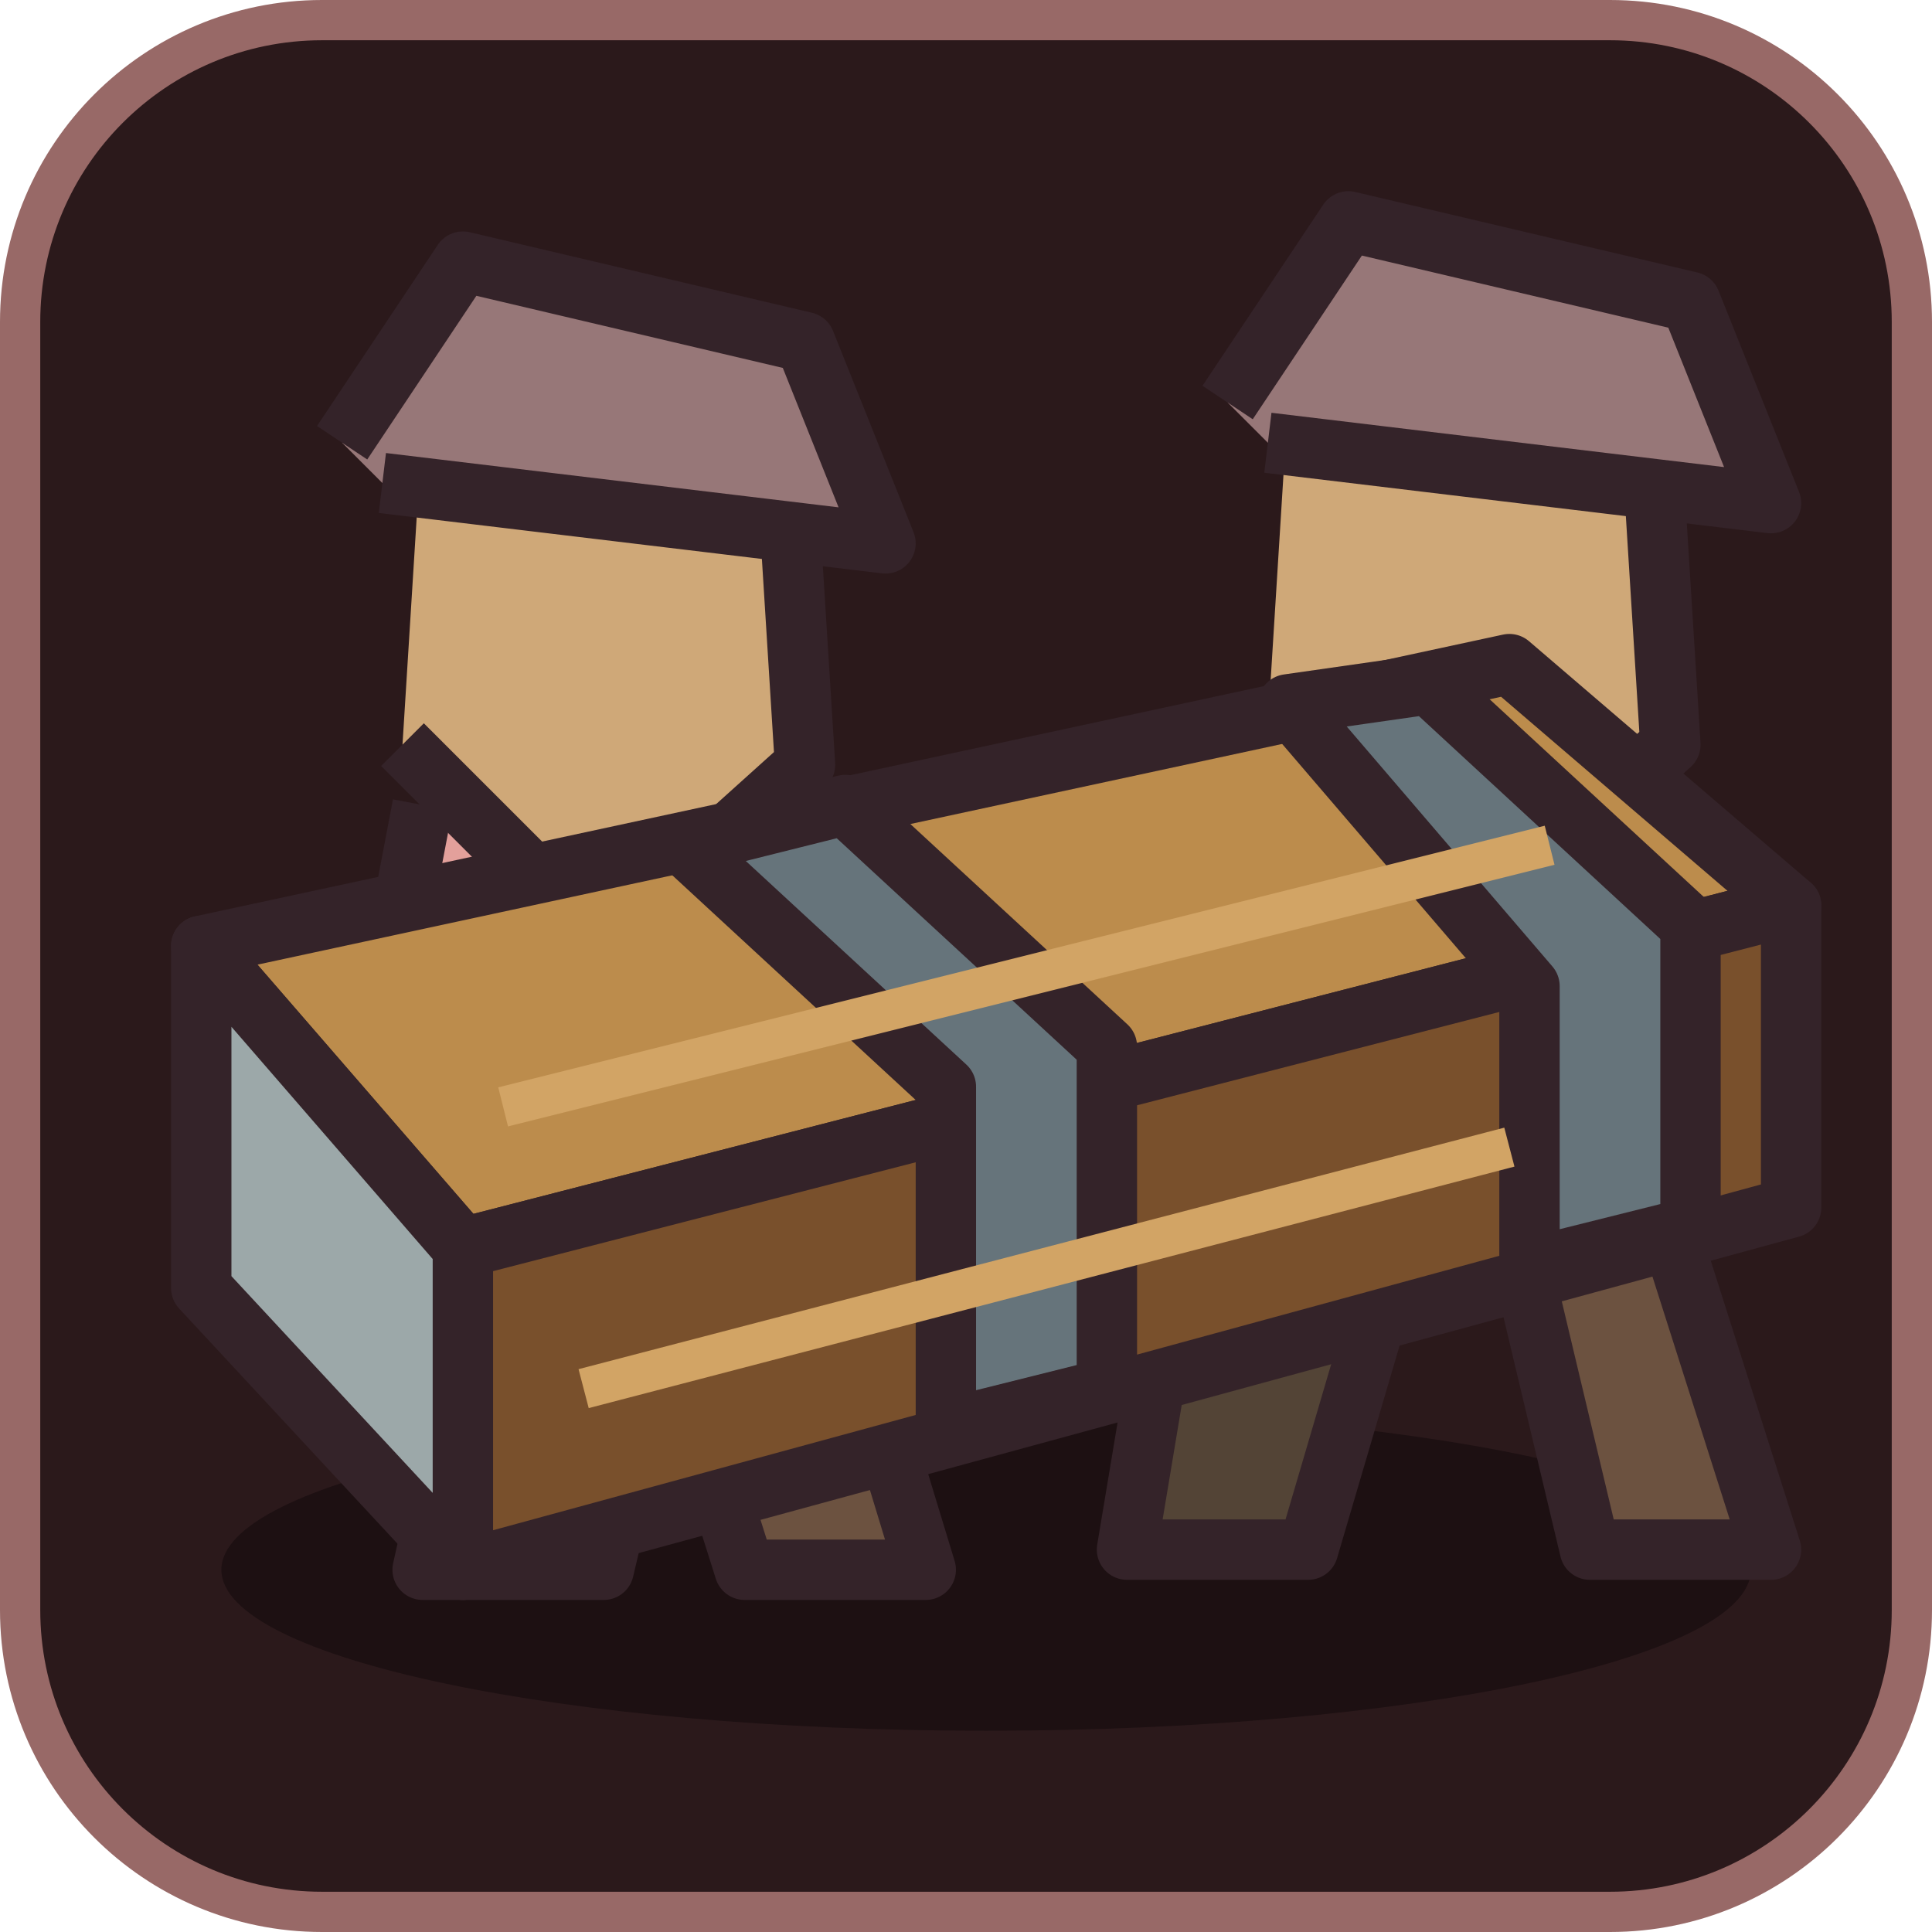
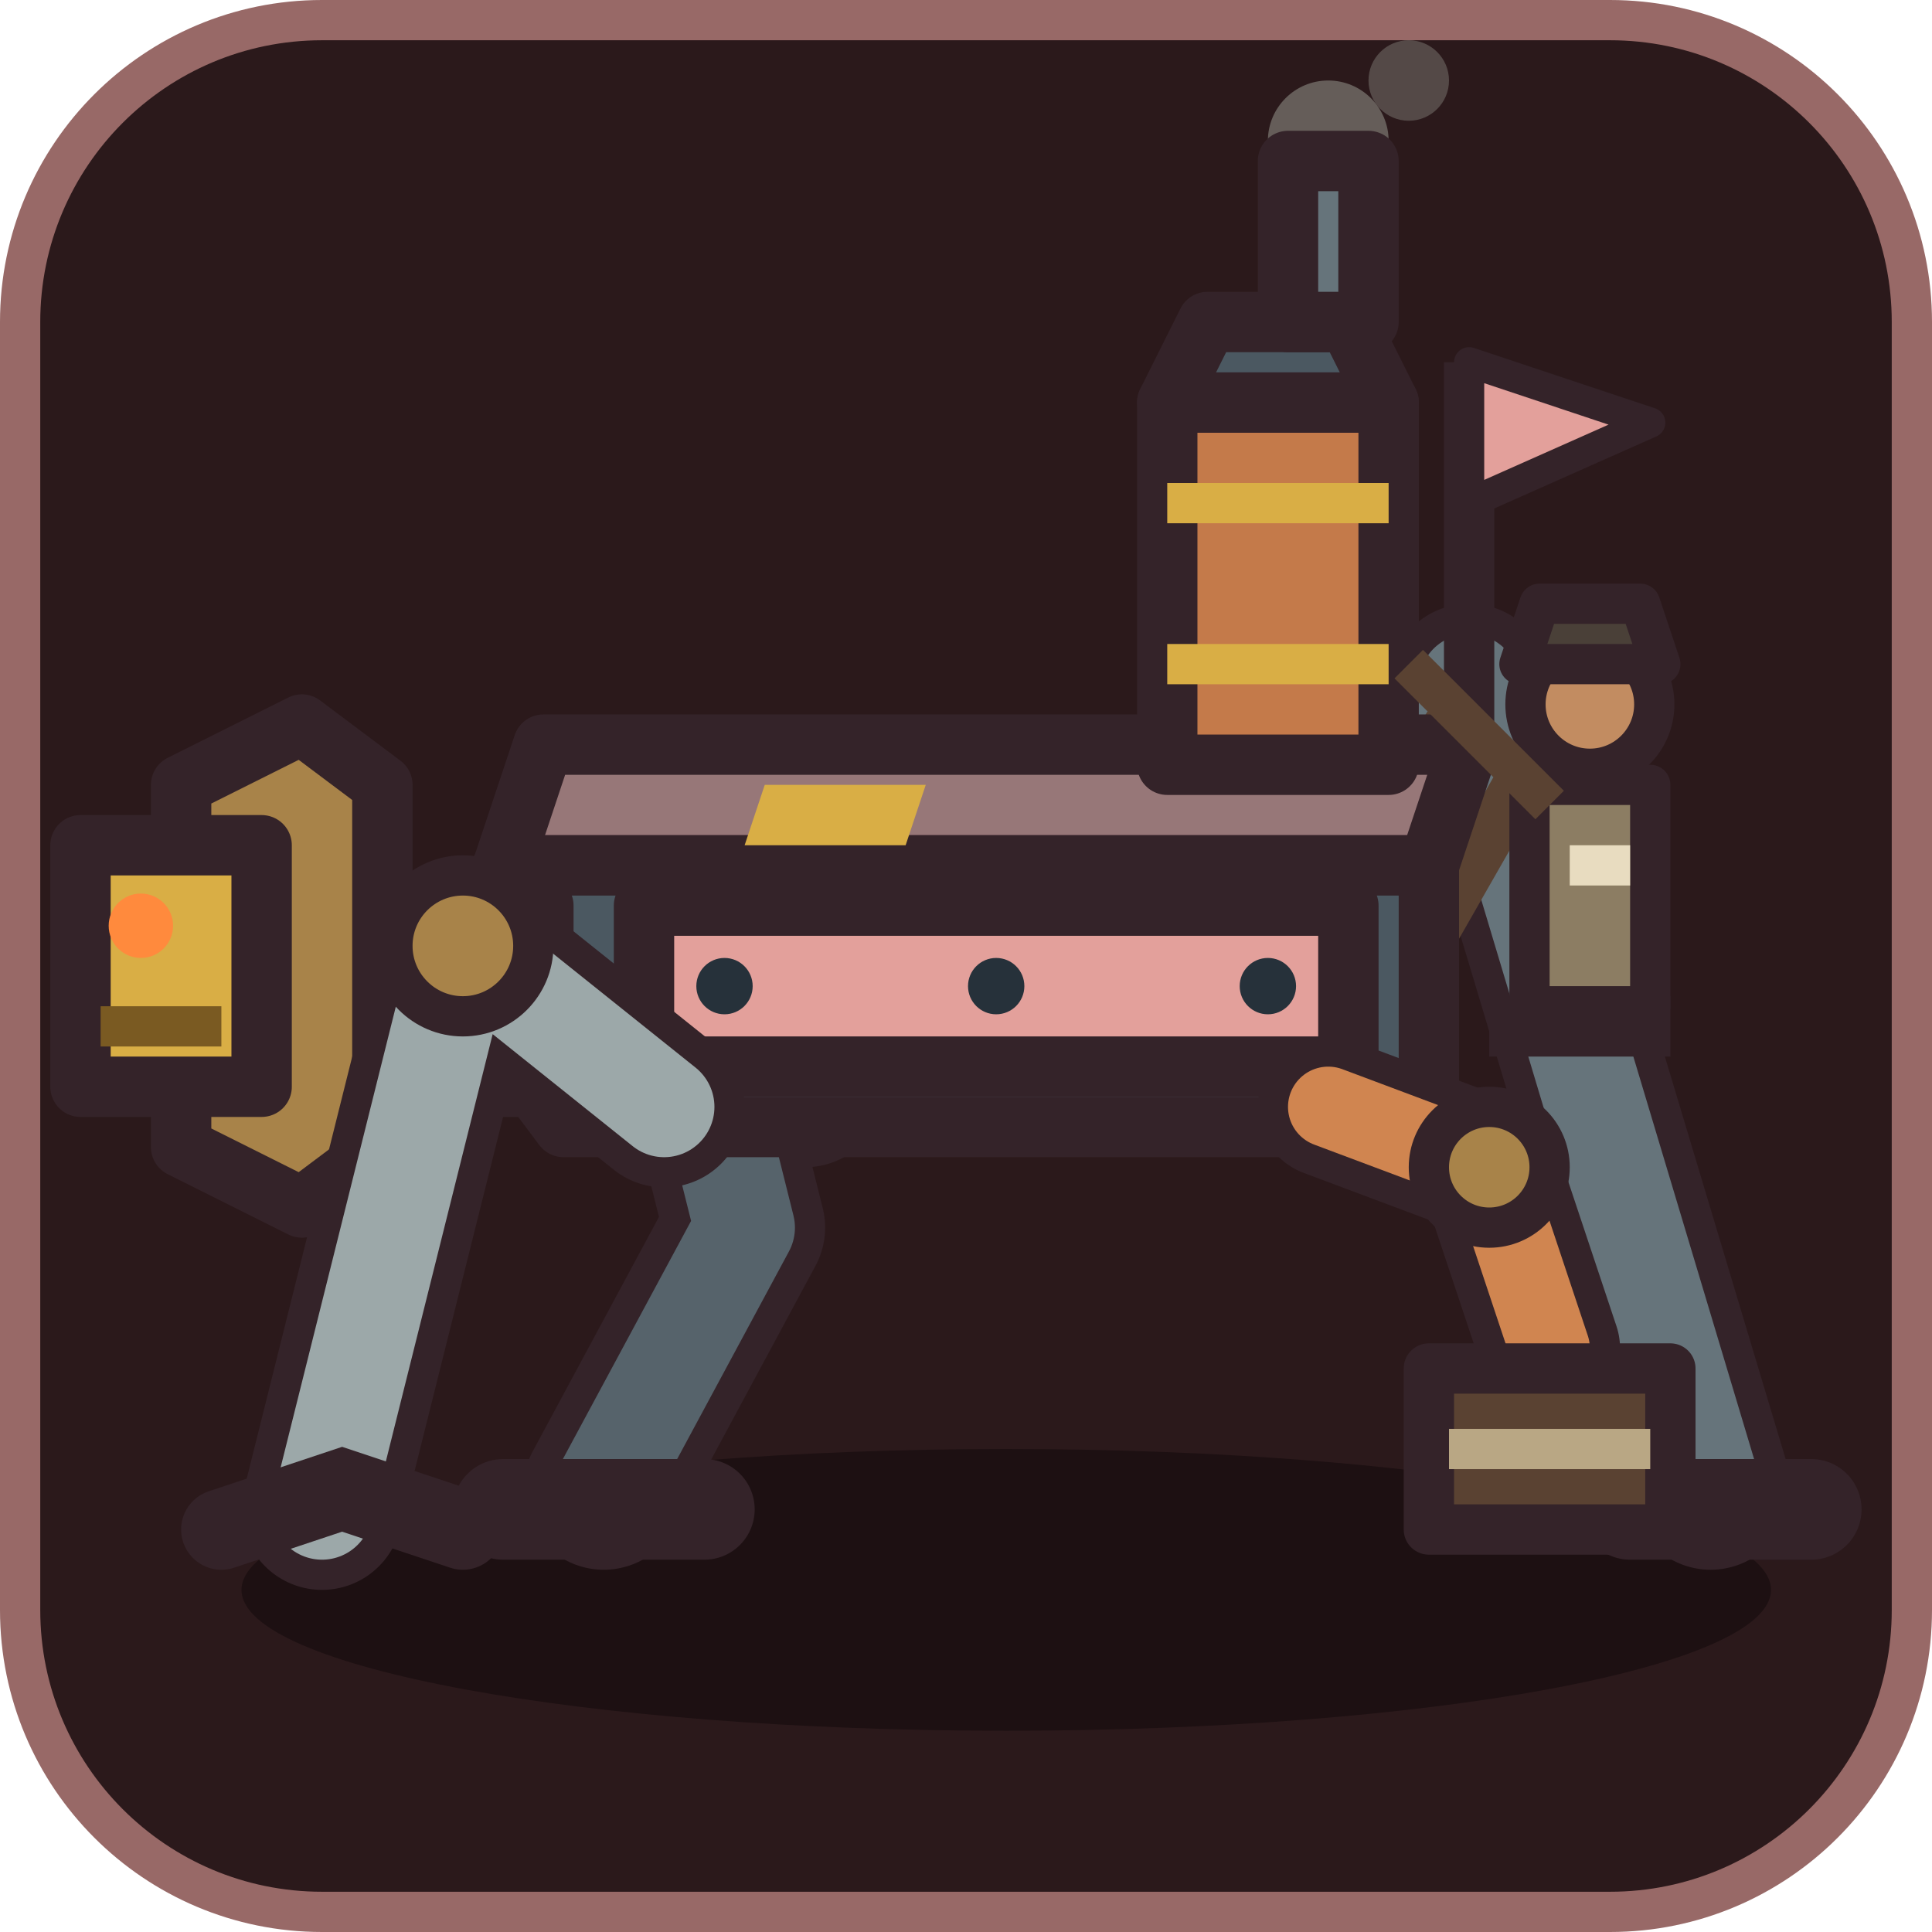
<svg xmlns="http://www.w3.org/2000/svg" width="96" height="96" viewBox="0 0 96 96">
  <rect x="1" y="1" width="94" height="94" rx="15" fill="#2b191b" stroke="#986967" stroke-width="2" />
-   <ellipse cx="49" cy="78" rx="38" ry="8" fill="#1d1012" />
+   <ellipse cx="50" cy="79" rx="38" ry="7" fill="#1d1012" />
+   <circle cx="66" cy="7" r="3" fill="#7d7a74" opacity=".7" />
+   <circle cx="70" cy="4" r="2" fill="#7d7a74" opacity=".5" />
+   <path d="M40 54 33 45 37 61 30 74" fill="none" stroke="#342329" stroke-width="8" stroke-linecap="round" stroke-linejoin="round" />
+   <path d="M40 54 33 45 37 61 30 74" fill="none" stroke="#56636b" stroke-width="5" stroke-linecap="round" stroke-linejoin="round" />
+   <path d="M25 75h10" stroke="#342329" stroke-width="5" stroke-linecap="round" />
+   <path d="M62 52 73 34 85 74" fill="none" stroke="#342329" stroke-width="8" stroke-linecap="round" stroke-linejoin="round" />
+   <path d="M62 52 73 34 85 74" fill="none" stroke="#66747b" stroke-width="5" stroke-linecap="round" stroke-linejoin="round" />
+   <path d="M64 49 72 36M68 52 76 38" stroke="#5a4232" stroke-width="2.5" />
+   <path d="m64 45 5 3m-2-8 5 3" stroke="#b9a784" stroke-width="2.5" />
+   <path d="M81 75h9" stroke="#342329" stroke-width="5" stroke-linecap="round" />
  <g stroke="#342329" stroke-width="3" stroke-linejoin="round">
-     <path d="m25 60-4 18h9l4-17m25-2-3 18h9l5-17" fill="#534436" />
-     <path d="m31 59 6 19h9l-7-23m35 1 5 21h9l-7-22" fill="#6c5240" />
-     <path d="m21 40-4 21 27 2-5-23m26-1-8 22 29-1-4-21" fill="#e3a09b" />
-     <path d="m21 21 18 1 1 16-10 9-10-10m44-17 18 1 1 16-10 9-10-10" fill="#cfa878" />
-     <path d="m17 22 6-9 17 4 4 10-25-3m42-4 6-9 17 4 4 10-25-3" fill="#977778" />
-     <path d="M10 47 75 33 89 45 23 62Z" fill="#bc8c4c" />
-     <path d="m23 62 66-17v15L23 78Z" fill="#79502c" />
-     <path d="M10 47 23 62v16L10 64Z" fill="#9ca8a9" />
-     <path d="m34 42 8-2 13 12v17l-8 2V54Zm30-7 7-1 13 12v15l-8 2V49Z" fill="#66747b" />
+     <path d="M27 37h46l-2 6H25Z" fill="#977778" />
+     <path d="M25 43h46v13H28l-3-4Z" fill="#4b5861" />
+     <path d="M32 45h35v8H32Z" fill="#e3a09b" />
+     <path d="M58 20h11v18H58Z" fill="#c47a4a" />
+     <path d="m58 20 2-4h7l2 4Z" fill="#4b5861" />
+     <path d="M64 8h4v8h-4Z" fill="#66747b" />
+     <path d="M13 45h14v9H13Z" fill="#66747b" />
+     <path d="m9 39 6-3 4 3v18l-4 3-6-3Z" fill="#a88349" />
+     <path d="M4 42h9v12H4Z" fill="#d9ae45" />
  </g>
-   <path d="m25 55 52-13M29 69l46-12" stroke="#d2a465" stroke-width="2" />
+   <path d="M58 25h11M58 33h11" stroke="#d9ae45" stroke-width="2" />
+   <path d="M38 39h8l-1 3h-8Z" fill="#d9ae45" />
+   <circle cx="36" cy="49" r="1.4" fill="#26313a" />
+   <circle cx="49.5" cy="49" r="1.4" fill="#26313a" />
+   <circle cx="63" cy="49" r="1.4" fill="#26313a" />
+   <circle cx="7" cy="46" r="1.6" fill="#ff8a3d" />
+   <path d="M5 51h6" stroke="#7a5a22" stroke-width="2" />
+   <path d="M73 38V18" stroke="#342329" stroke-width="2.5" />
+   <path d="m73 18 9 3-9 4Z" fill="#e3a09b" stroke="#342329" stroke-width="1.5" stroke-linejoin="round" />
+   <g stroke="#342329" stroke-width="2" stroke-linejoin="round">
+     <path d="M74 51h9" stroke-width="3" />
+     <path d="M76 39h6v11h-6Z" fill="#8c7d63" />
+     <circle cx="79" cy="35" r="3.2" fill="#c28c61" />
+     <path d="M75.5 33h7l-1-3h-5Z" fill="#4a4038" />
+   </g>
+   <path d="M78 42h3v2h-3Z" fill="#e8dcc0" />
+   <path d="m77 40-7-7" stroke="#5a4232" stroke-width="2" />
+   <path d="M33 55 23 47 16 75" fill="none" stroke="#342329" stroke-width="8" stroke-linecap="round" stroke-linejoin="round" />
+   <path d="M33 55 23 47 16 75" fill="none" stroke="#9ca8a9" stroke-width="5" stroke-linecap="round" stroke-linejoin="round" />
+   <path d="m11 76 6-2 6 2" fill="none" stroke="#342329" stroke-width="4" stroke-linecap="round" />
+   <circle cx="23" cy="47" r="3.5" fill="#a88349" stroke="#342329" stroke-width="2" />
+   <path d="M66 55 74 58 77 67" fill="none" stroke="#342329" stroke-width="7" stroke-linecap="round" stroke-linejoin="round" />
+   <path d="M66 55 74 58 77 67" fill="none" stroke="#d08550" stroke-width="4" stroke-linecap="round" stroke-linejoin="round" />
+   <circle cx="74" cy="58" r="3" fill="#a88349" stroke="#342329" stroke-width="2" />
+   <path d="M71 68h12v8H71Z" fill="#5a4232" stroke="#342329" stroke-width="2.5" stroke-linejoin="round" />
+   <path d="M72 72h10" stroke="#b9a784" stroke-width="2" />
</svg>
